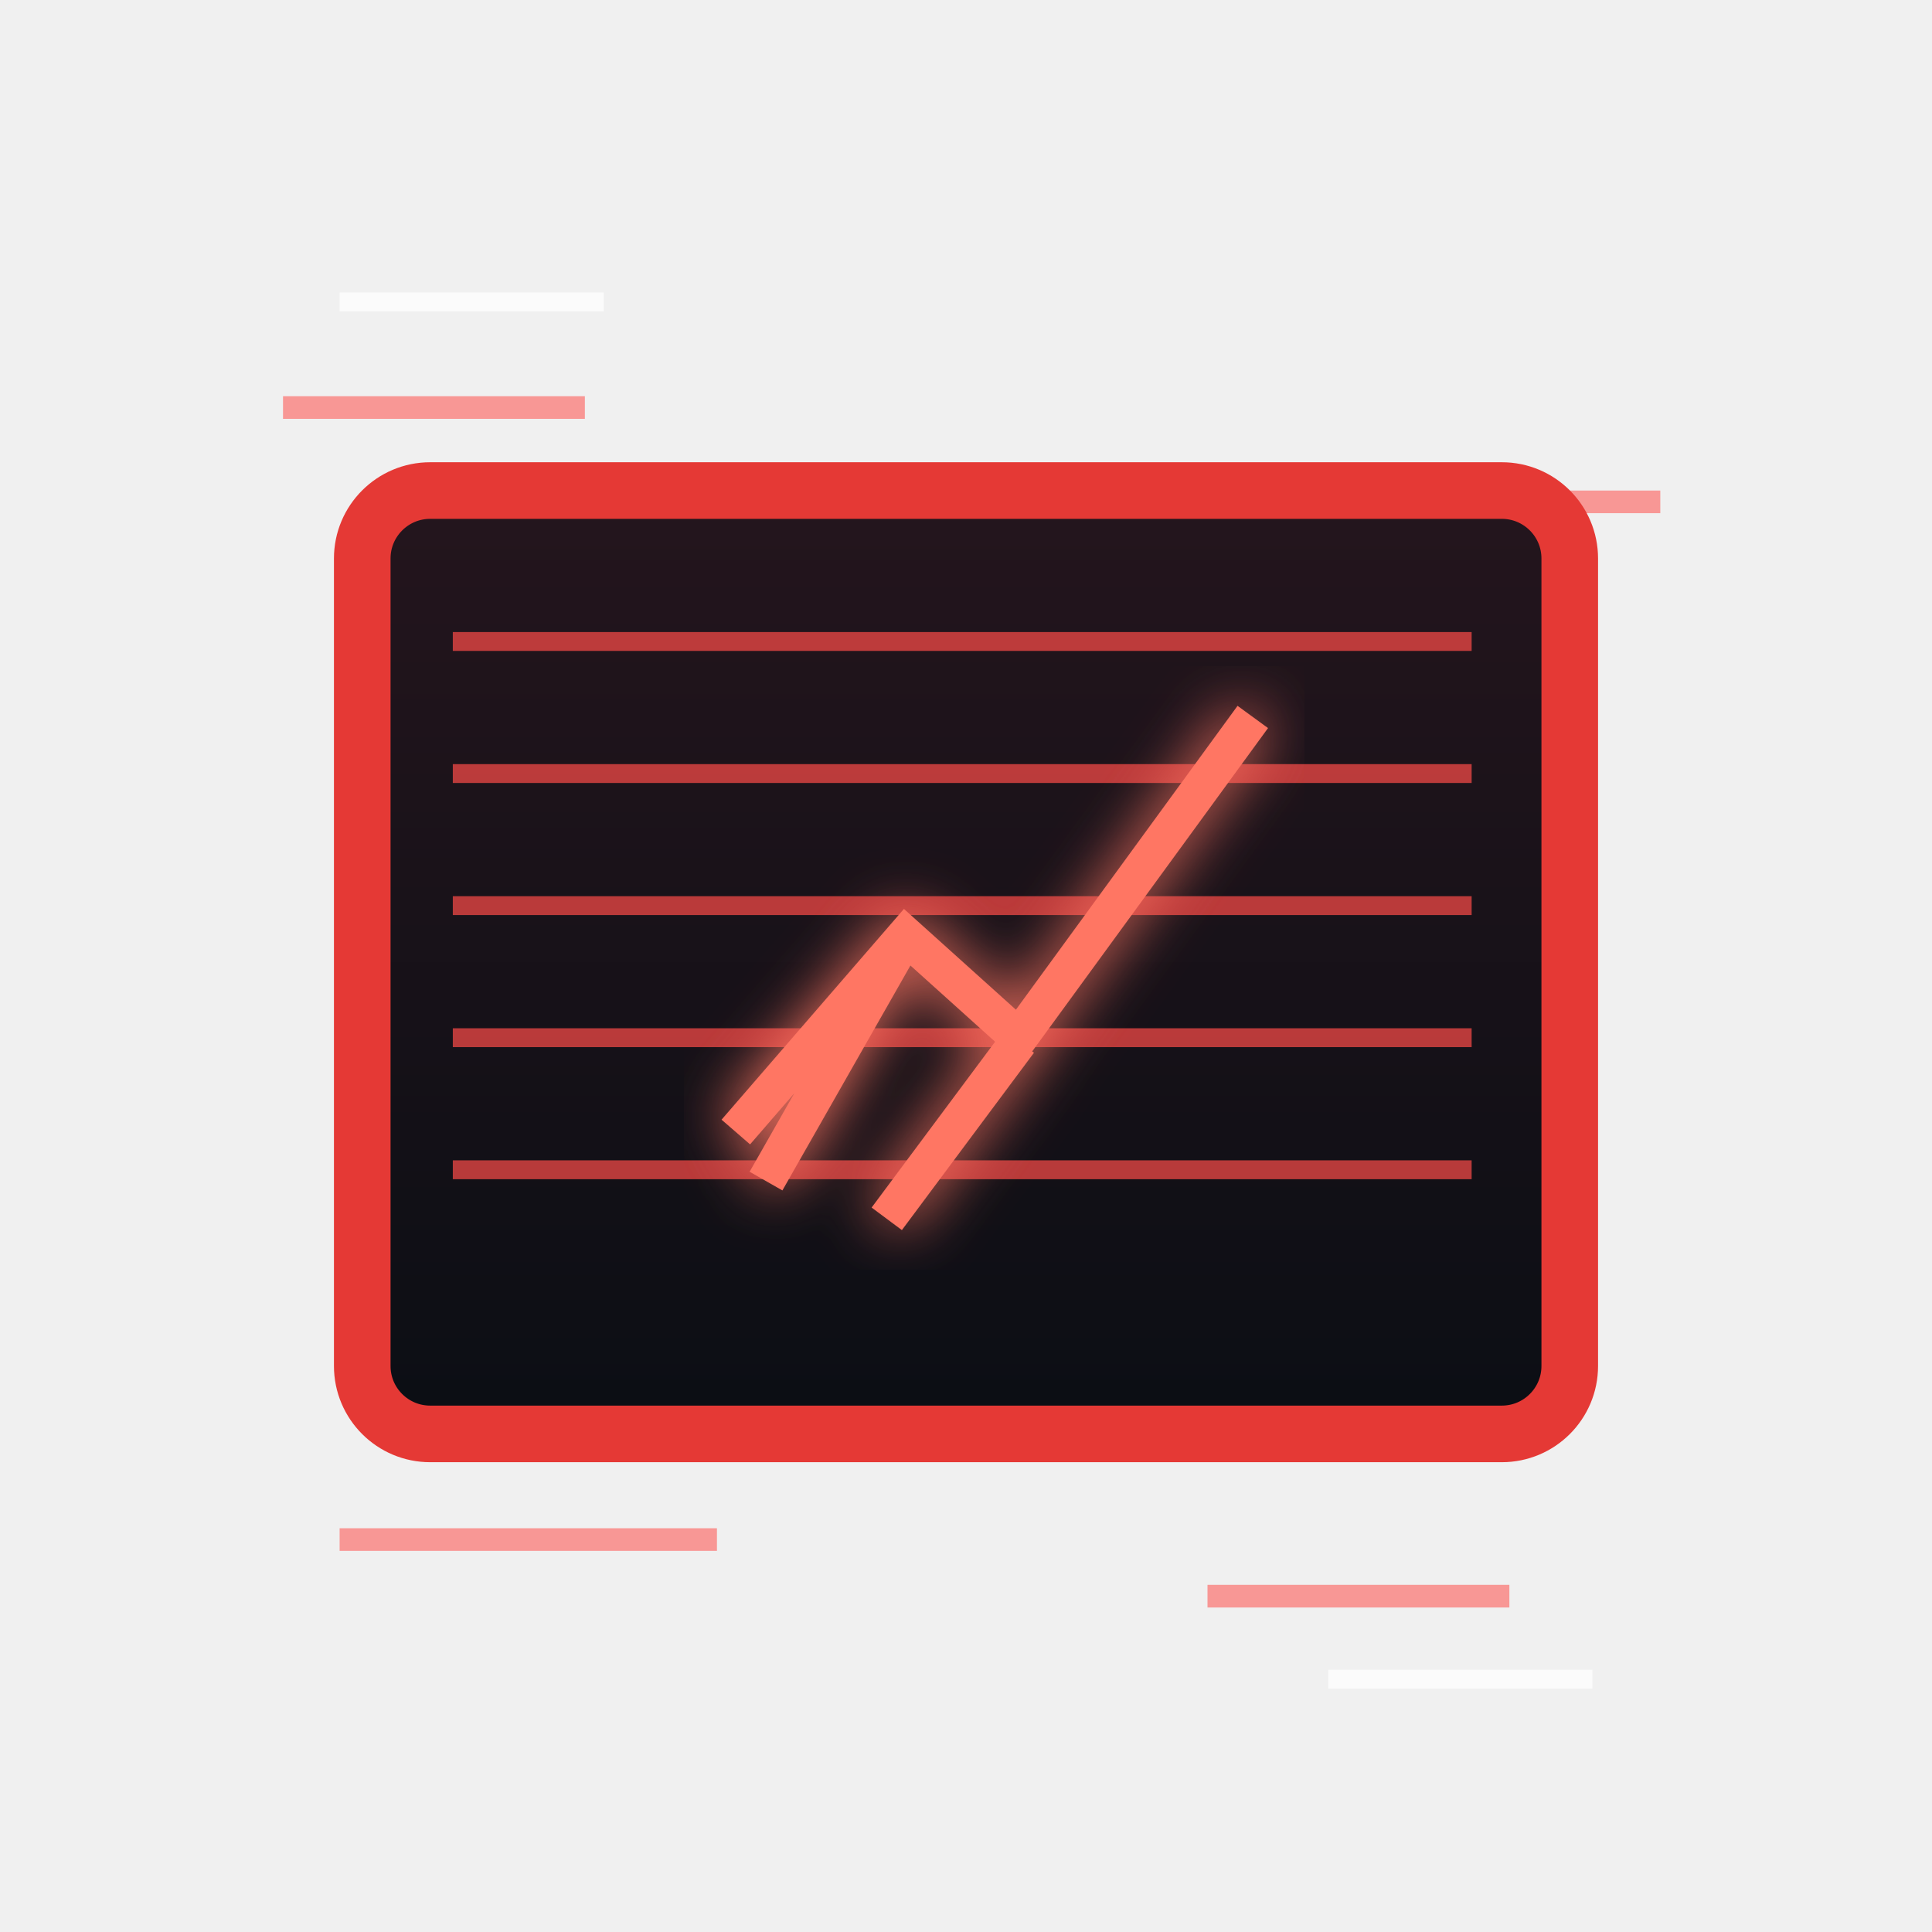
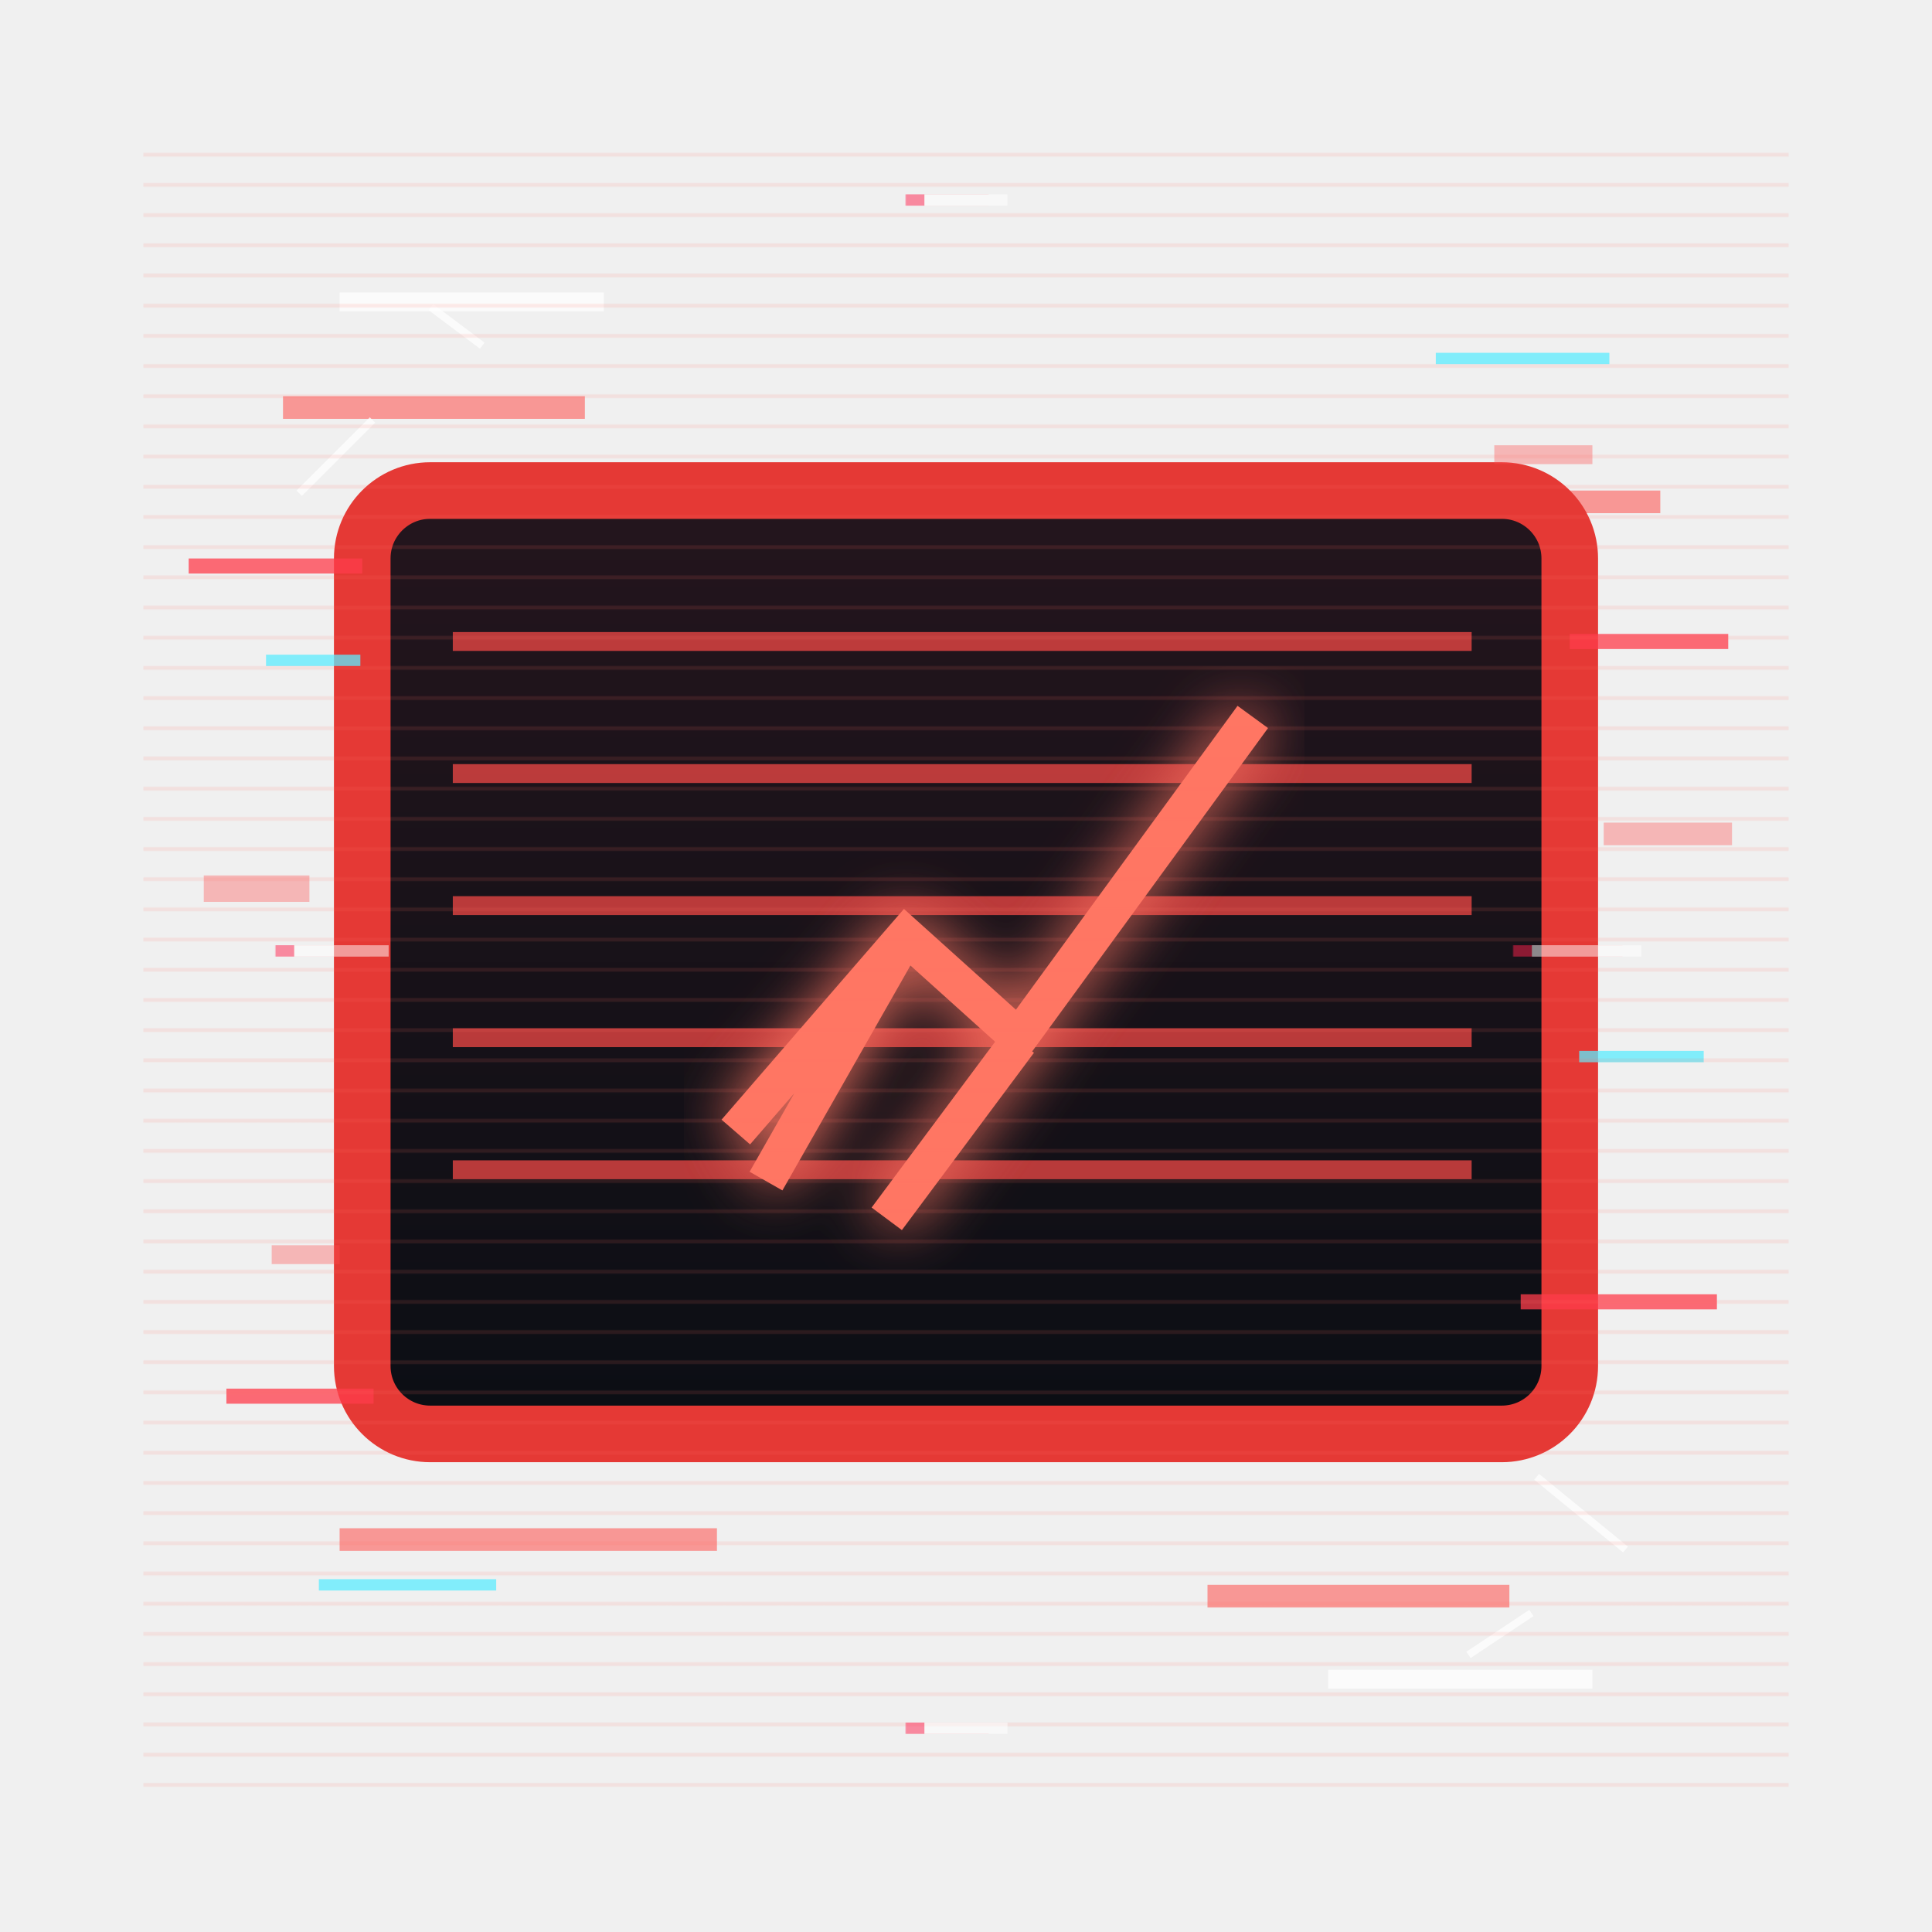
<svg xmlns="http://www.w3.org/2000/svg" width="512" height="512" viewBox="0 0 512 512">
  <defs>
    <filter id="glow">
      <feGaussianBlur stdDeviation="8" result="b" />
      <feMerge>
        <feMergeNode in="b" />
        <feMergeNode in="SourceGraphic" />
      </feMerge>
    </filter>
    <linearGradient id="red" x1="0" y1="0" x2="1" y2="1">
      <stop stop-color="#ff6b5f" />
      <stop offset=".55" stop-color="#e53935" />
      <stop offset="1" stop-color="#8b0000" />
    </linearGradient>
    <linearGradient id="dark" x1="0" y1="0" x2="0" y2="1">
      <stop stop-color="#24151d" />
      <stop offset="1" stop-color="#0b0e14" />
    </linearGradient>
+     <pattern id="scan" width="8" height="8" patternUnits="userSpaceOnUse">
+       <path d="M0 1h8" stroke="#ff6b5f" stroke-width="1" opacity=".24" />
+     </pattern>
+     <filter id="chroma">
+       <feOffset in="SourceGraphic" dx="-5" result="r" />
+       <feOffset in="SourceGraphic" dx="5" result="b" />
+       <feFlood flood-color="#ff204d" />
+       <feComposite in2="r" operator="in" />
+       <feMerge>
+         <feMergeNode />
+         <feFlood flood-color="#53e7ff" />
+         <feComposite in2="b" operator="in" />
+         <feMergeNode in="SourceGraphic" />
+       </feMerge>
+     </filter>
  </defs>
  <g>
    <rect x="75" y="105" width="80" height="6" fill="#ff4e4b" opacity=".55" />
    <rect x="330" y="130" width="110" height="6" fill="#ff4e4b" opacity=".55" />
    <rect x="90" y="405" width="100" height="6" fill="#ff4e4b" opacity=".55" />
    <rect x="320" y="420" width="80" height="6" fill="#ff4e4b" opacity=".55" />
    <g>
      <rect x="96" y="130" width="320" height="250" rx="18" fill="url(#dark)" stroke="#e53935" stroke-width="15" />
      <path d="M120 170h270M120 205h270M120 240h270M120 275h270M120 310h270" stroke="#ff4c48" stroke-width="5" opacity=".7" />
      <path d="M195 300l45-52 30 27 62-85M240 248l-37 65M270 276l-35 47" fill="none" stroke="#ff7663" stroke-width="10" filter="url(#glow)" />
    </g>
    <path d="M90 80h70M352 445h70" stroke="#fff" stroke-width="5" opacity=".7" />
  </g>
+   <g opacity=".75" fill="none" stroke-linecap="square">
+     <path d="M52 150h42M418 170h38M62 370h35M405 345h48" stroke="#ff3c4b" stroke-width="4" />
+     <path d="M72 175h22M420 280h30M86 420h44M382 95h43" stroke="#5cecff" stroke-width="3" />
+     <path d="M80 130l18-18M408 392l22 18M115 82l12 9M390 438l15-10" stroke="#fff" stroke-width="2" />
+   </g>
+   <g opacity=".35" fill="#ff4b4b">
+     <rect x="54" y="232" width="28" height="7" />
+     <rect x="425" y="218" width="34" height="6" />
+     <rect x="72" y="330" width="18" height="5" />
+     <rect x="396" y="118" width="26" height="5" />
+   </g>
+   <rect x="38" y="38" width="436" height="436" fill="url(#scan)" opacity=".5" pointer-events="none" />
+   <g opacity=".5" filter="url(#chroma)">
+     <path d="M78 252h25M406 252h29" stroke="#fff" stroke-width="3" />
+     <path d="M245 53h22M245 458h22" stroke="#fff" stroke-width="3" />
+   </g>
</svg>
